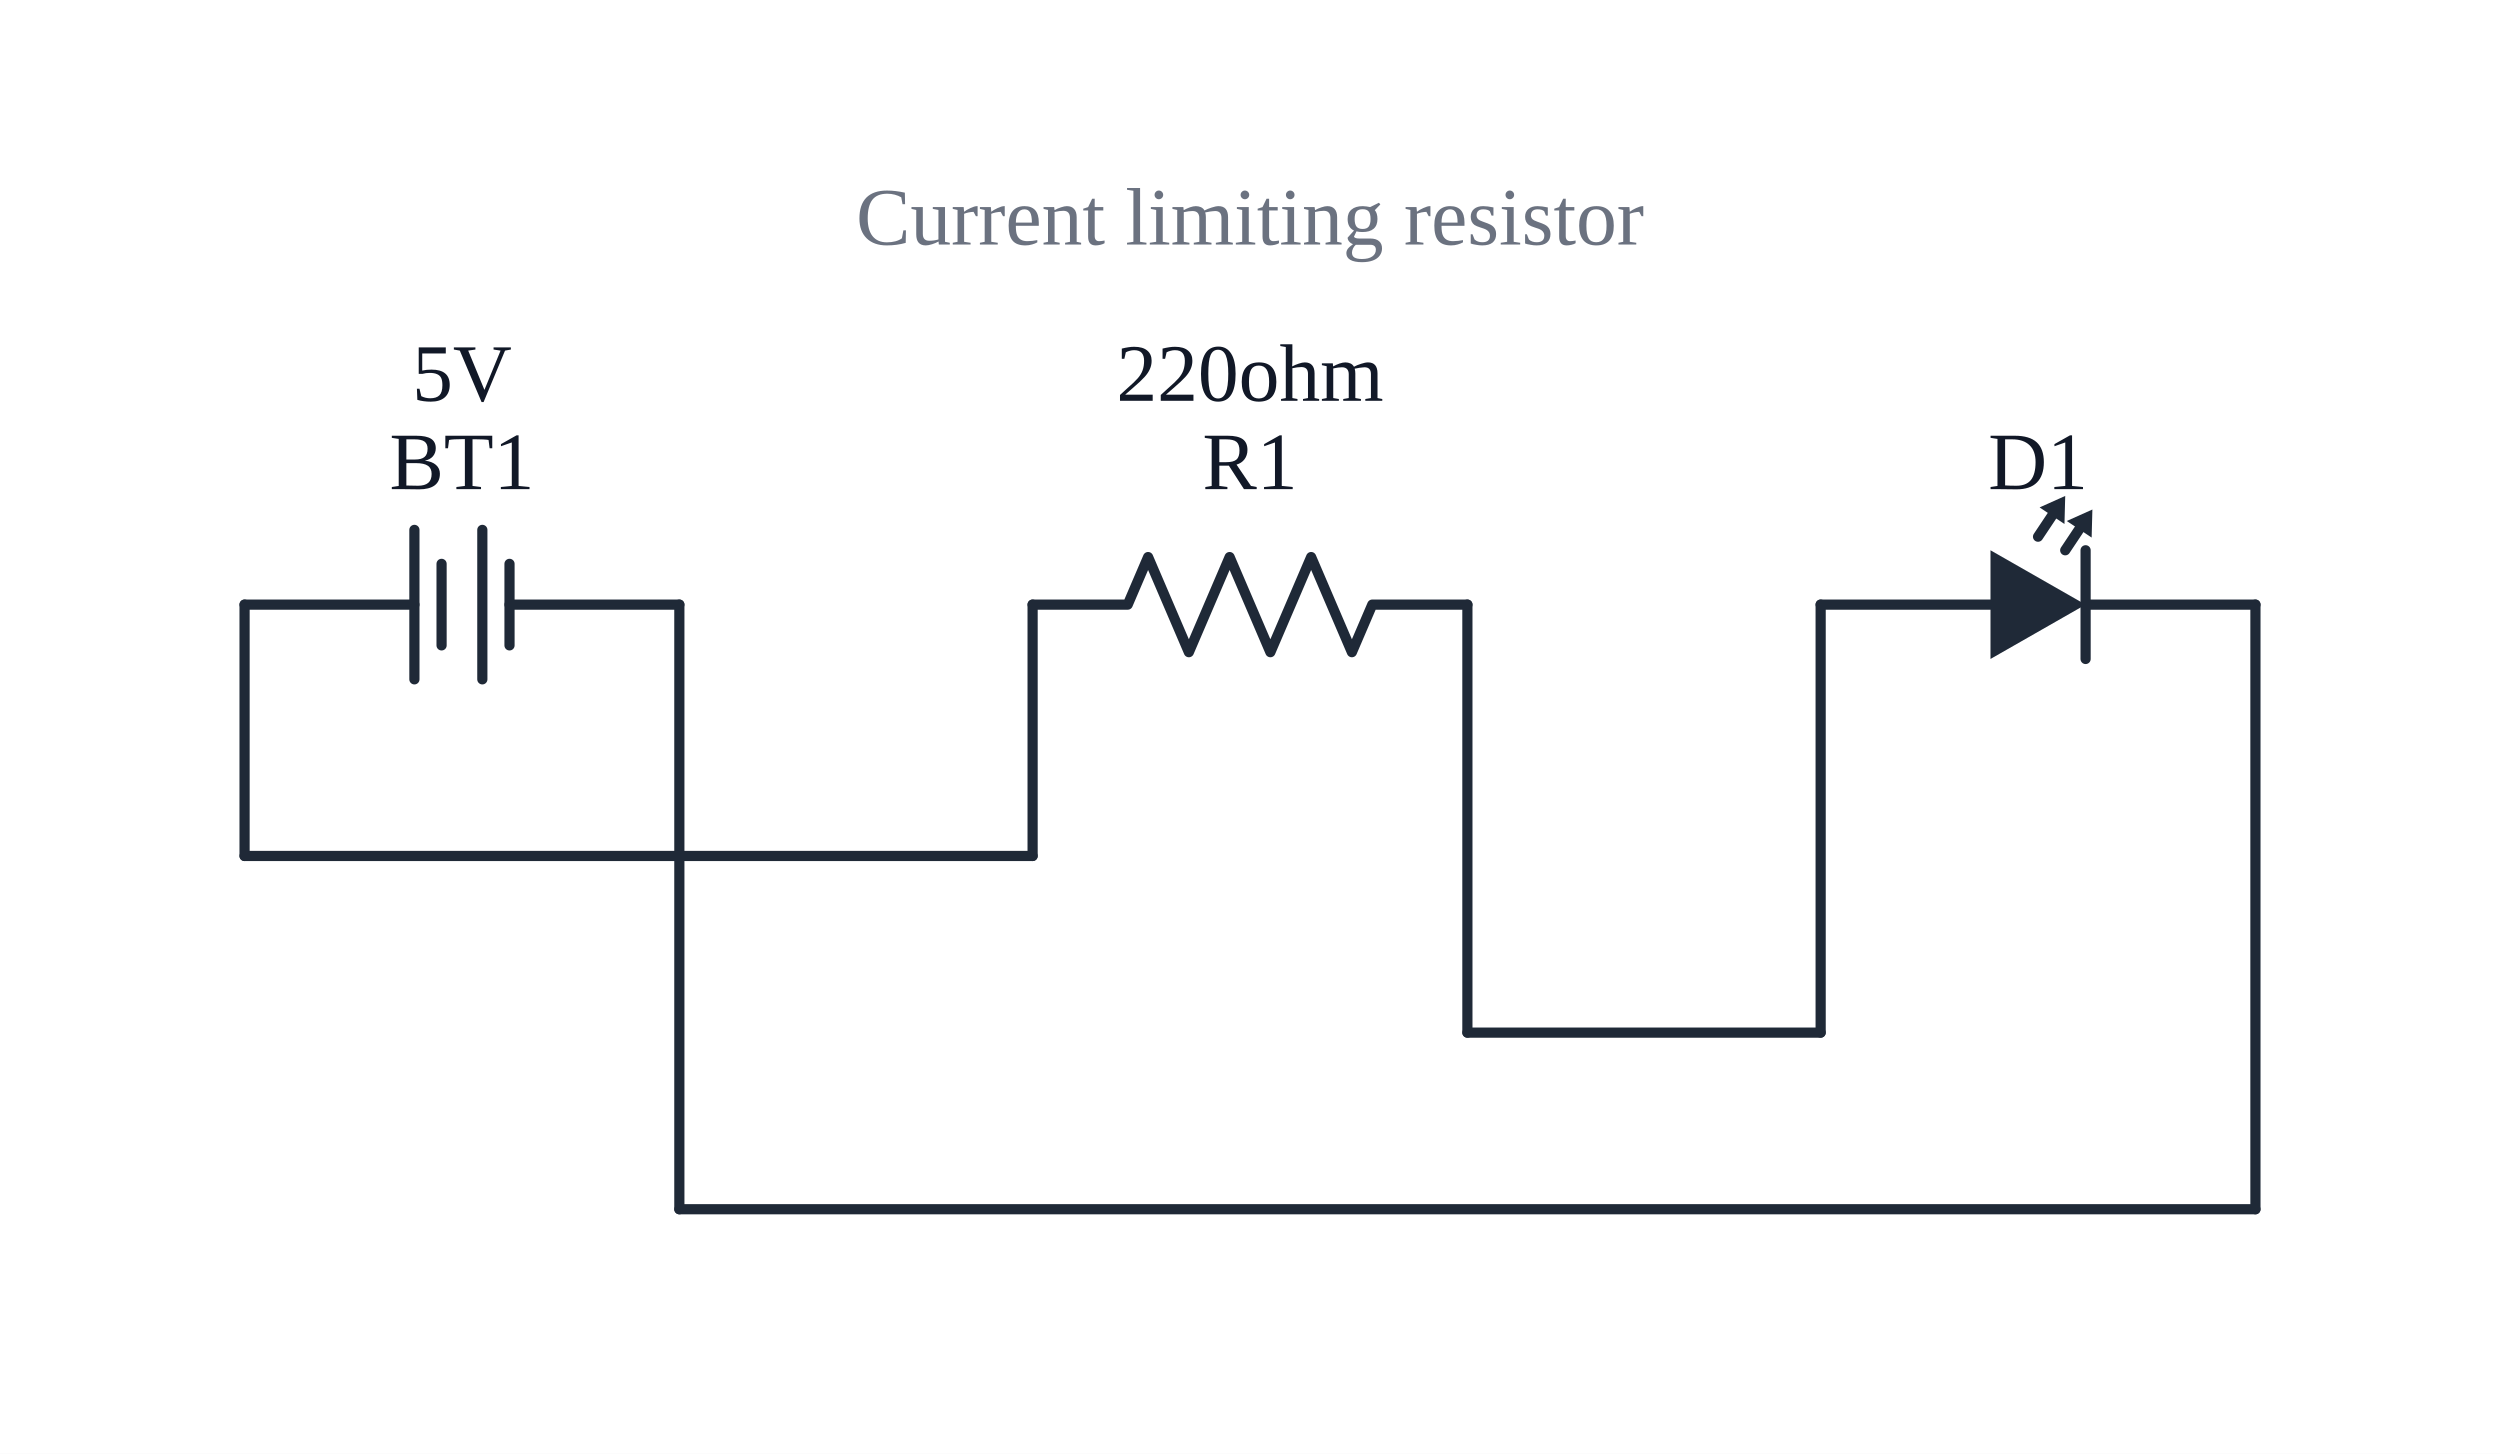
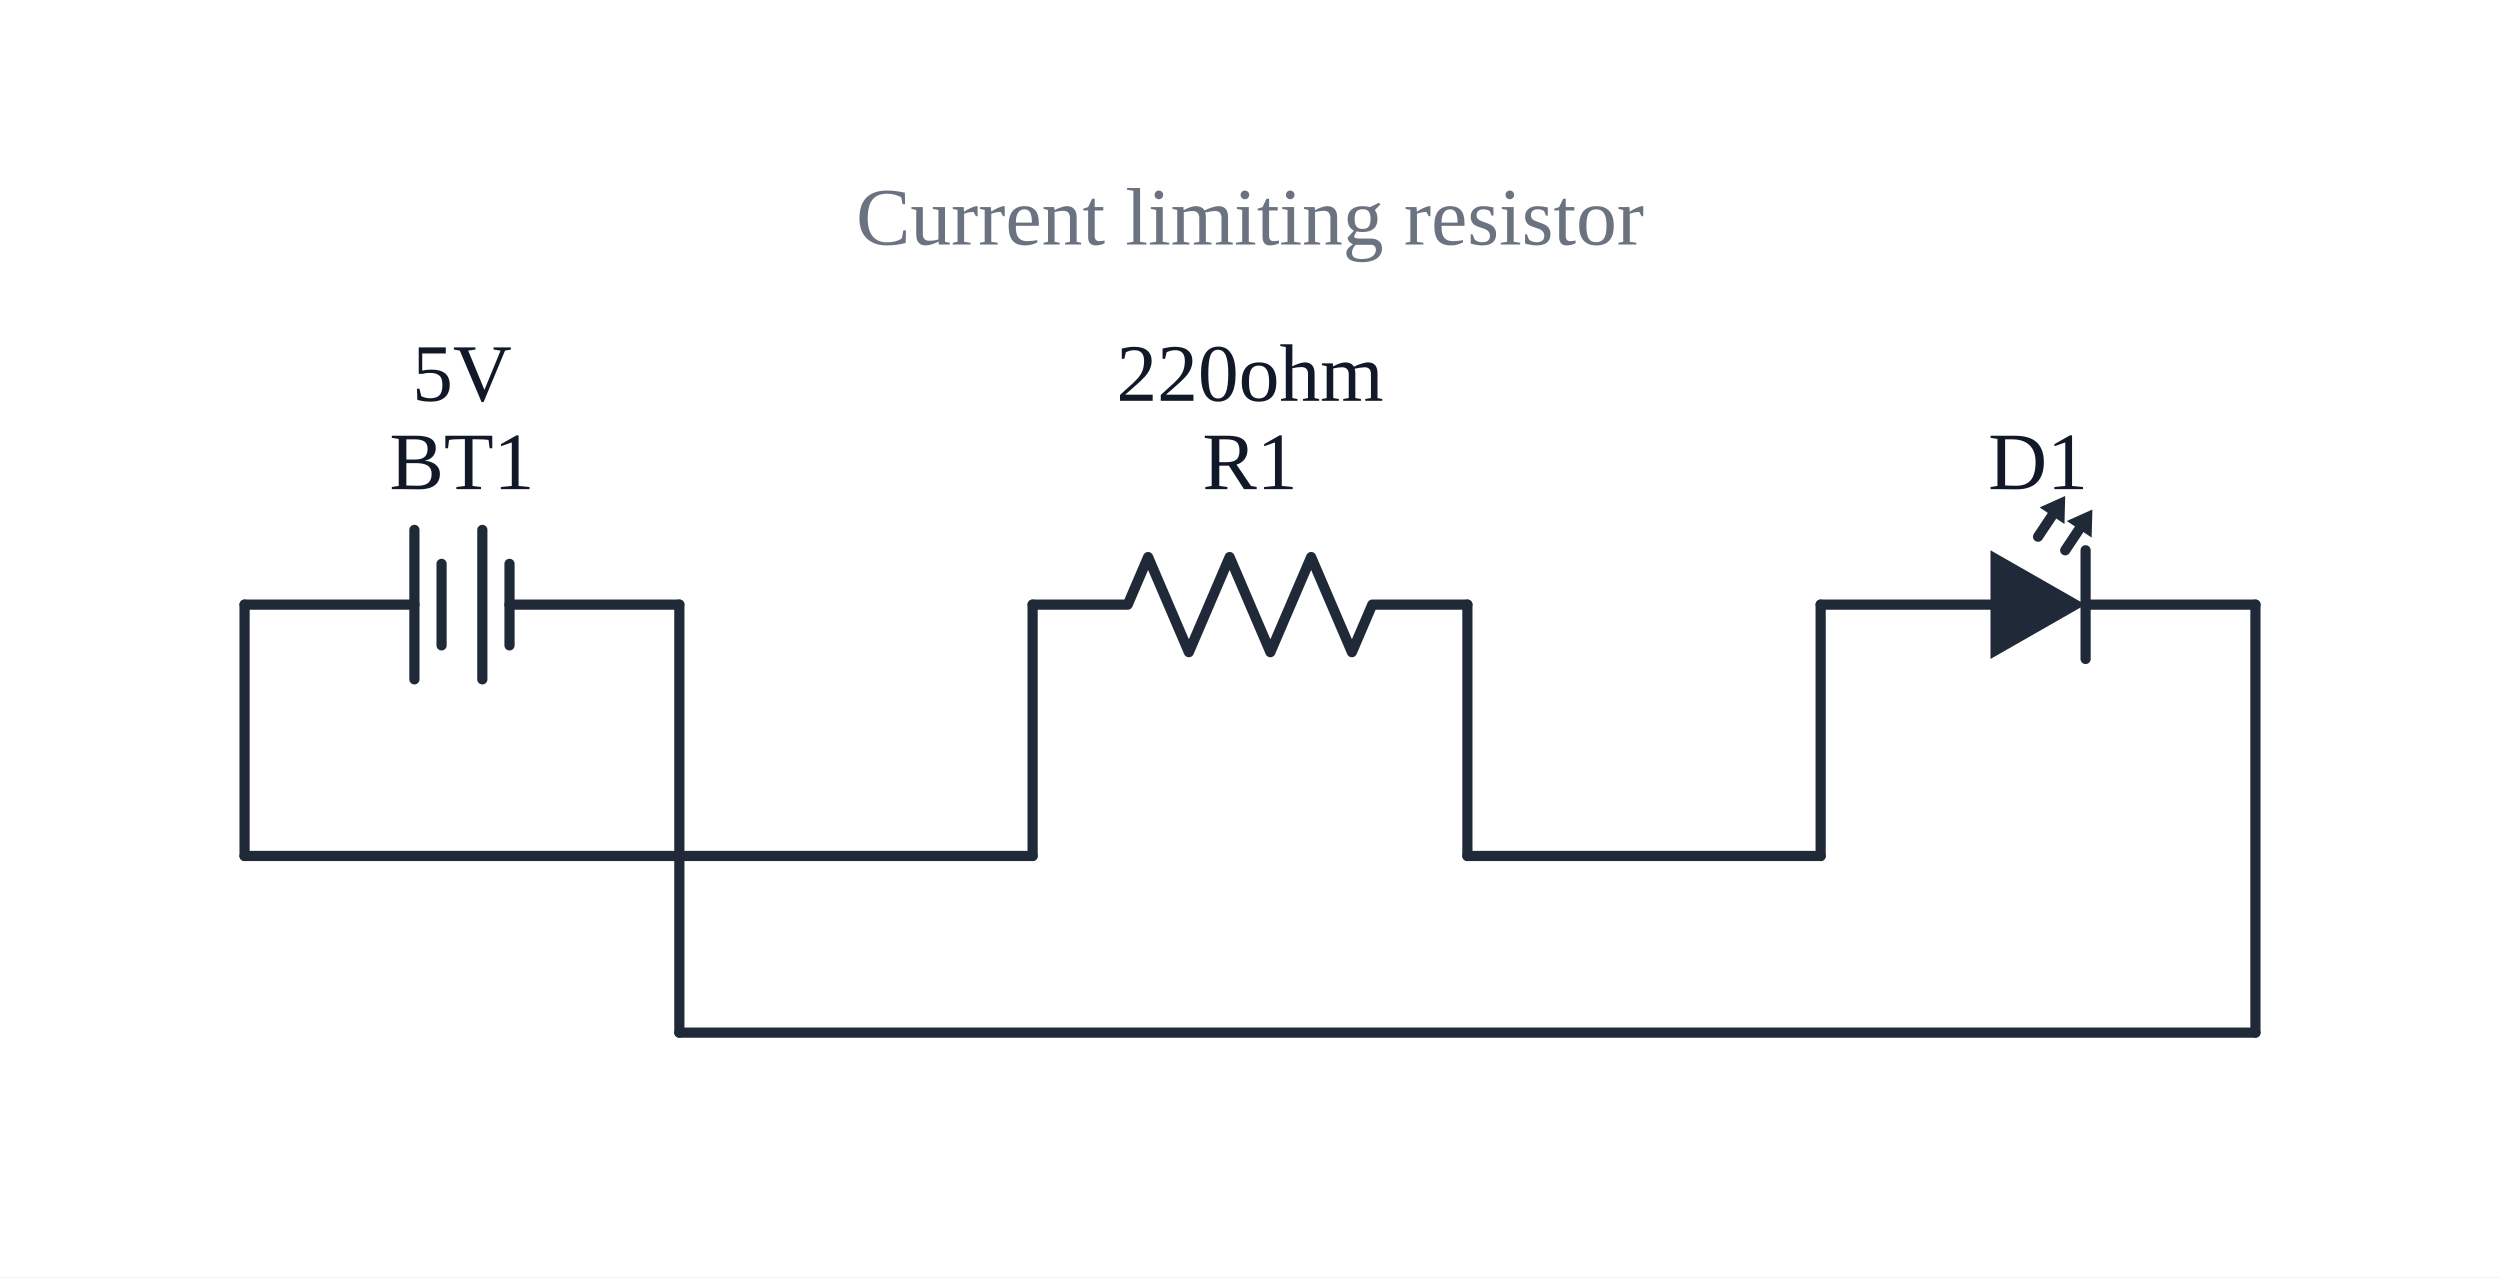
- <svg xmlns="http://www.w3.org/2000/svg" class="wire-lang" viewBox="0 0 368 214" width="368" height="214" role="img" data-wire-lang-version="0.1.0">
+ <svg xmlns="http://www.w3.org/2000/svg" class="wire-lang" viewBox="0 0 368 188" width="368" height="188" role="img" data-wire-lang-version="0.1.0">
  <style>.wire-lang { background: #ffffff; }
.wire-wire { stroke: #1f2937; stroke-width: 1.5; fill: none; stroke-linecap: round; stroke-linejoin: round; }
.wire-symbol { stroke: #1f2937; stroke-width: 1.5; fill: none; stroke-linecap: round; stroke-linejoin: round; }
.wire-symbol-bg { stroke: #1f2937; stroke-width: 1.5; fill: #ffffff; }
.wire-symbol-fill { fill: #1f2937; stroke: none; }
.wire-junction { fill: #1f2937; }
.wire-label { fill: #111827; font: 600 11px var(--wire-font, system-ui, sans-serif); }
.wire-pin-label { fill: #374151; font: 9px var(--wire-font, system-ui, sans-serif); }
.wire-net-label { fill: #2563eb; font: 600 10px var(--wire-font, system-ui, sans-serif); }
.wire-annotation { fill: #6b7280; font: italic 10px var(--wire-font, system-ui, sans-serif); }</style>
-   <rect class="wire-background" x="0" y="0" width="368" height="214" fill="#ffffff" />
+   <rect class="wire-background" x="0" y="0" width="368" height="188" fill="#ffffff" />
  <g class="wire-wires">
    <g class="wire-net" data-wire-kind="net" data-wire-style="wire" data-wire-net="VCC">
      <line class="wire-wire" x1="36" y1="126" x2="152" y2="126" />
      <line class="wire-wire" x1="36" y1="89" x2="36" y2="126" />
      <line class="wire-wire" x1="152" y1="89" x2="152" y2="126" />
    </g>
    <g class="wire-net" data-wire-kind="net" data-wire-style="wire">
-       <line class="wire-wire" x1="216" y1="152" x2="268" y2="152" />
-       <line class="wire-wire" x1="216" y1="89" x2="216" y2="152" />
-       <line class="wire-wire" x1="268" y1="89" x2="268" y2="152" />
+       <line class="wire-wire" x1="216" y1="126" x2="268" y2="126" />
+       <line class="wire-wire" x1="216" y1="89" x2="216" y2="126" />
+       <line class="wire-wire" x1="268" y1="89" x2="268" y2="126" />
    </g>
    <g class="wire-net" data-wire-kind="net" data-wire-style="wire" data-wire-net="GND">
-       <line class="wire-wire" x1="100" y1="178" x2="332" y2="178" />
-       <line class="wire-wire" x1="332" y1="89" x2="332" y2="178" />
-       <line class="wire-wire" x1="100" y1="89" x2="100" y2="178" />
+       <line class="wire-wire" x1="100" y1="152" x2="332" y2="152" />
+       <line class="wire-wire" x1="332" y1="89" x2="332" y2="152" />
+       <line class="wire-wire" x1="100" y1="89" x2="100" y2="152" />
    </g>
  </g>
  <g class="wire-component" data-wire-kind="component" data-wire-id="BT1" data-wire-type="Battery" data-wire-symbol="battery" id="wire-component-BT1">
    <path class="wire-symbol" fill="none" d="M 36 89 L 61 89" />
    <path class="wire-symbol" fill="none" d="M 75 89 L 100 89" />
    <line class="wire-symbol" x1="61" y1="78" x2="61" y2="100" />
    <line class="wire-symbol" x1="65" y1="83" x2="65" y2="95" />
    <line class="wire-symbol" x1="71" y1="78" x2="71" y2="100" />
    <line class="wire-symbol" x1="75" y1="83" x2="75" y2="95" />
    <text class="wire-label" x="68" y="72" text-anchor="middle">BT1</text>
    <text class="wire-label" x="68" y="59" text-anchor="middle">5V</text>
  </g>
  <g class="wire-component" data-wire-kind="component" data-wire-id="R1" data-wire-type="Resistor" data-wire-symbol="resistor" id="wire-component-R1">
    <path class="wire-symbol" fill="none" d="M 152 89 L 166 89 L 169 82 L 175 96 L 181 82 L 187 96 L 193 82 L 199 96 L 202 89 L 216 89" />
    <text class="wire-label" x="184" y="72" text-anchor="middle">R1</text>
    <text class="wire-label" x="184" y="59" text-anchor="middle">220ohm</text>
  </g>
  <g class="wire-component" data-wire-kind="component" data-wire-id="D1" data-wire-type="LED" data-wire-symbol="led" id="wire-component-D1">
    <path class="wire-symbol" fill="none" d="M 268 89 L 293 89" />
    <path class="wire-symbol" fill="none" d="M 307 89 L 332 89" />
    <polygon class="wire-symbol-fill" points="293,81 293,97 307,89" fill="#ef4444" />
    <line class="wire-symbol" x1="307" y1="81" x2="307" y2="97" />
    <path class="wire-symbol" fill="none" d="M 300 79 L 302.06 75.91" />
    <polygon class="wire-symbol-fill" points="304,73 303.89,77.13 300.23,74.69" />
    <path class="wire-symbol" fill="none" d="M 304 81 L 306.06 77.91" />
    <polygon class="wire-symbol-fill" points="308,75 307.89,79.13 304.23,76.69" />
    <text class="wire-label" x="300" y="72" text-anchor="middle">D1</text>
  </g>
  <g class="wire-labels">
    <text class="wire-annotation" x="184" y="36" text-anchor="middle">Current limiting resistor</text>
  </g>
</svg>
